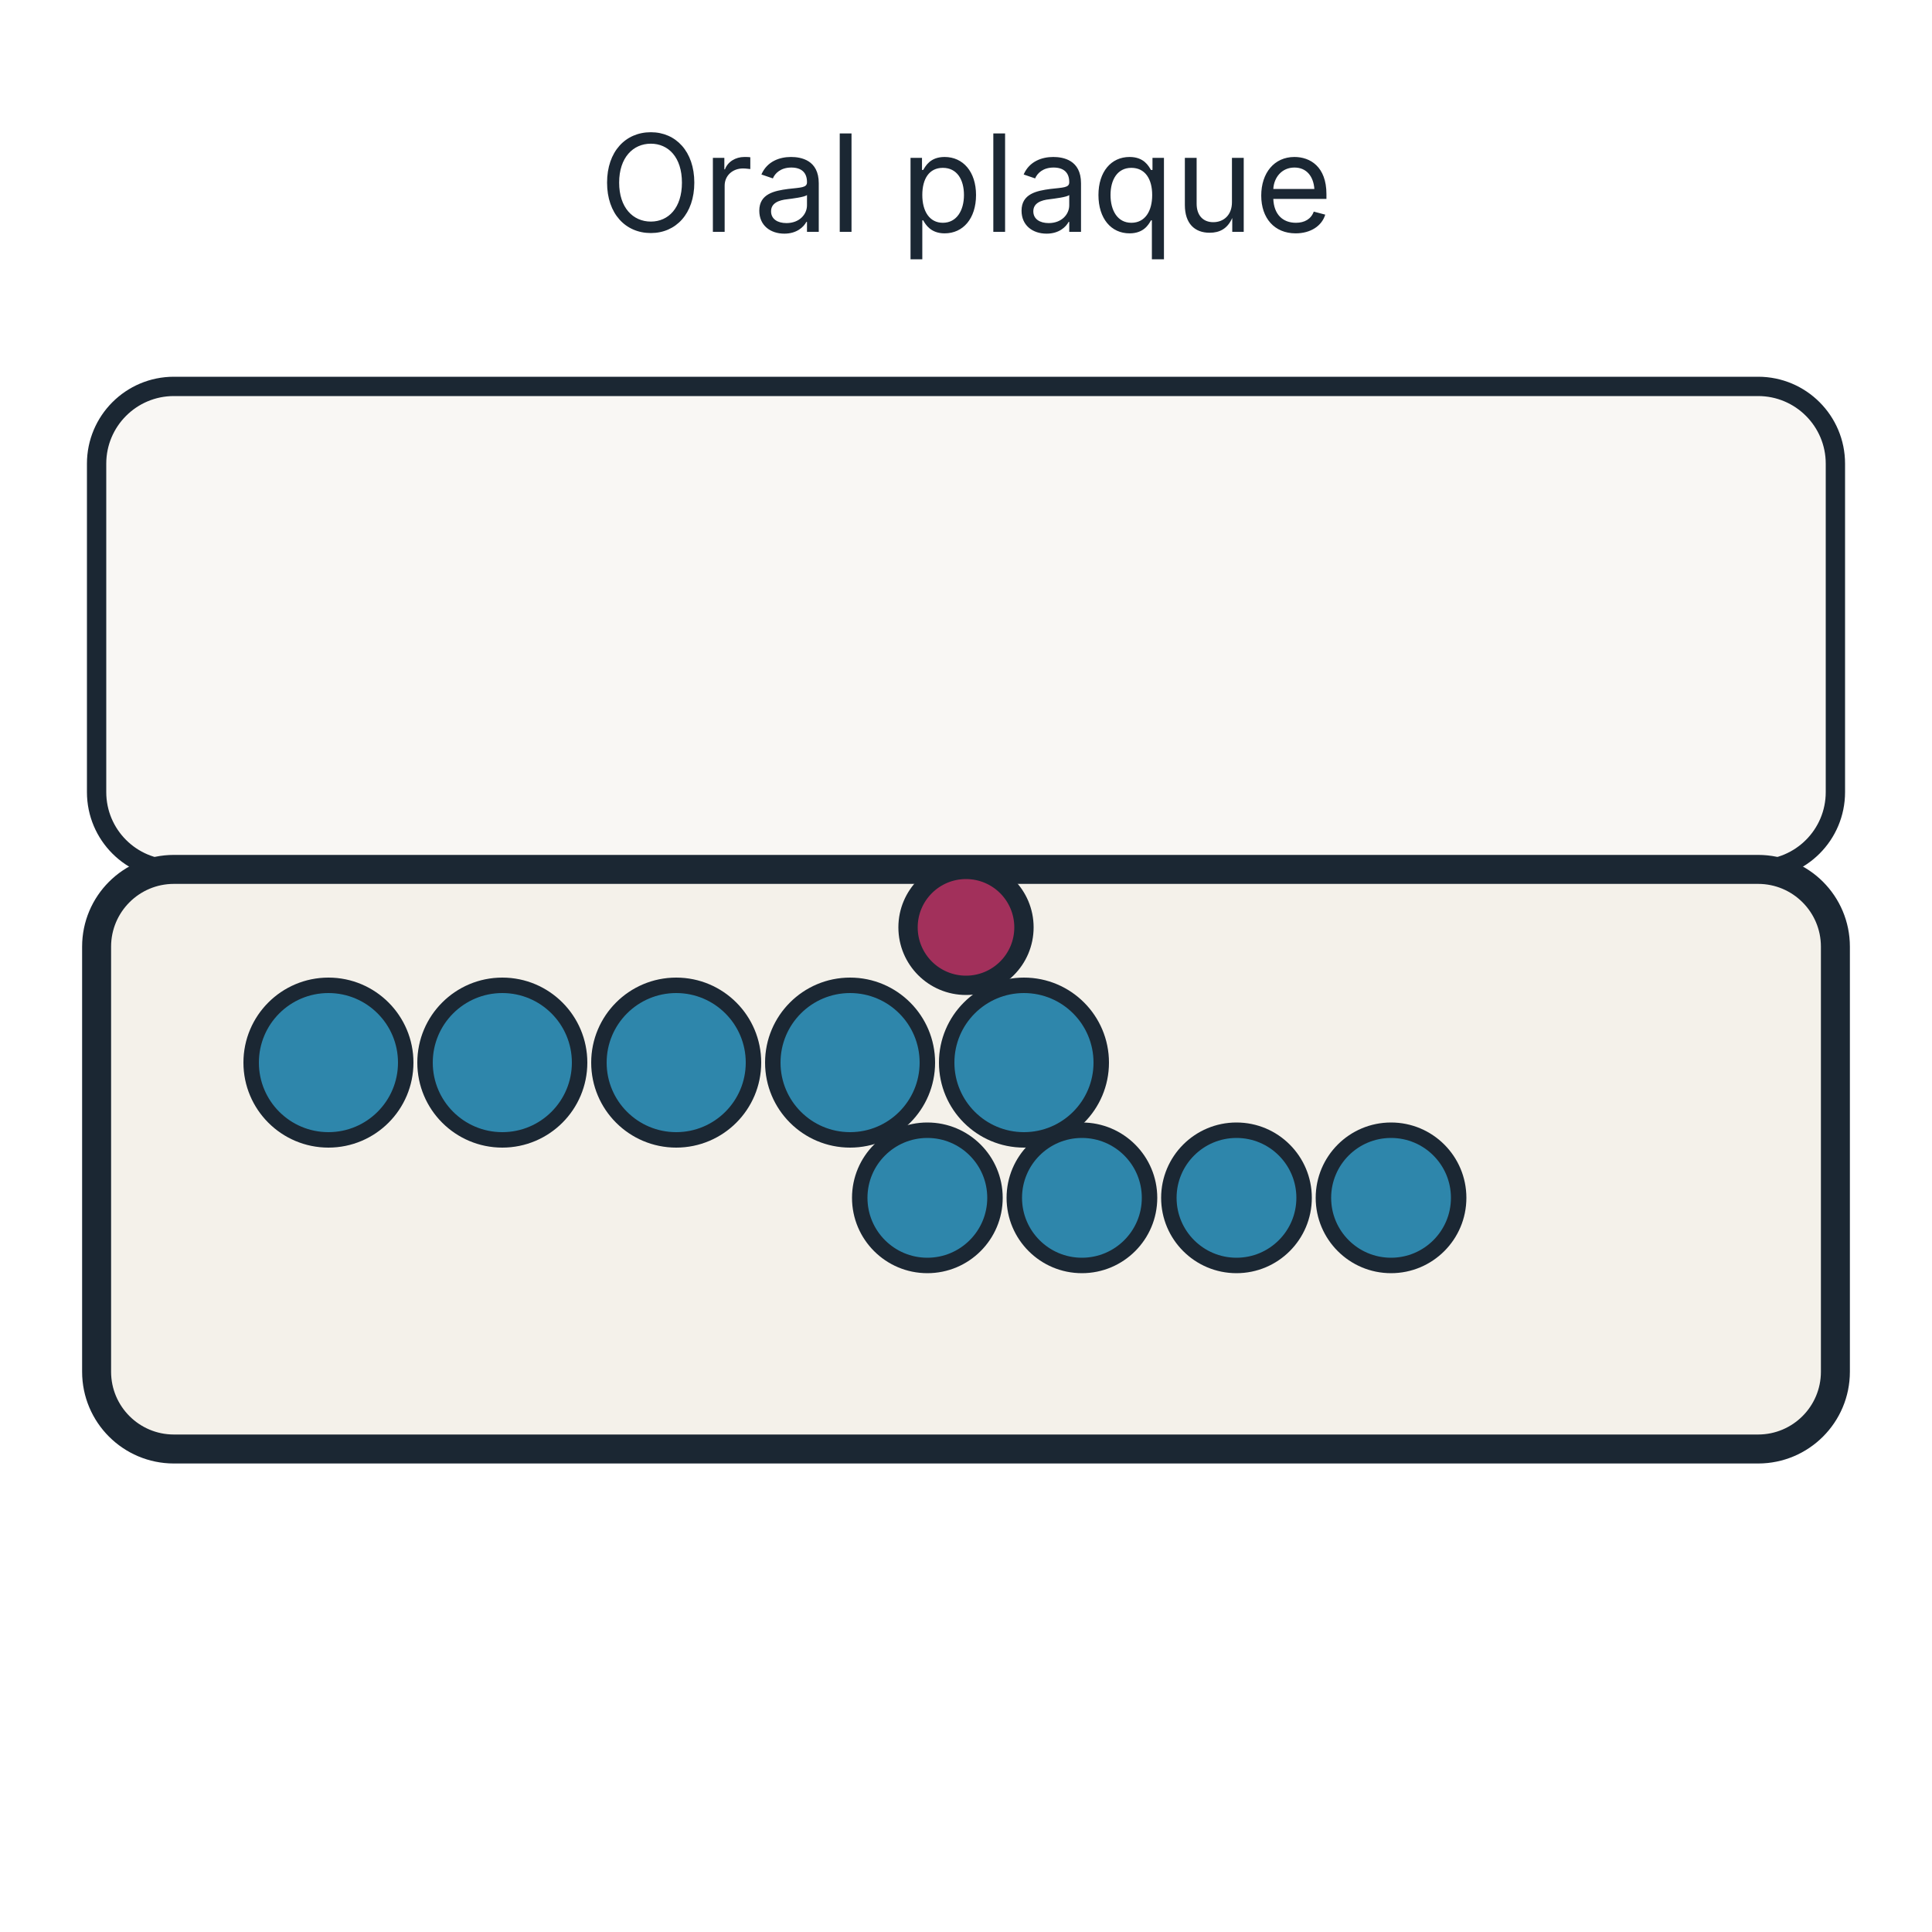
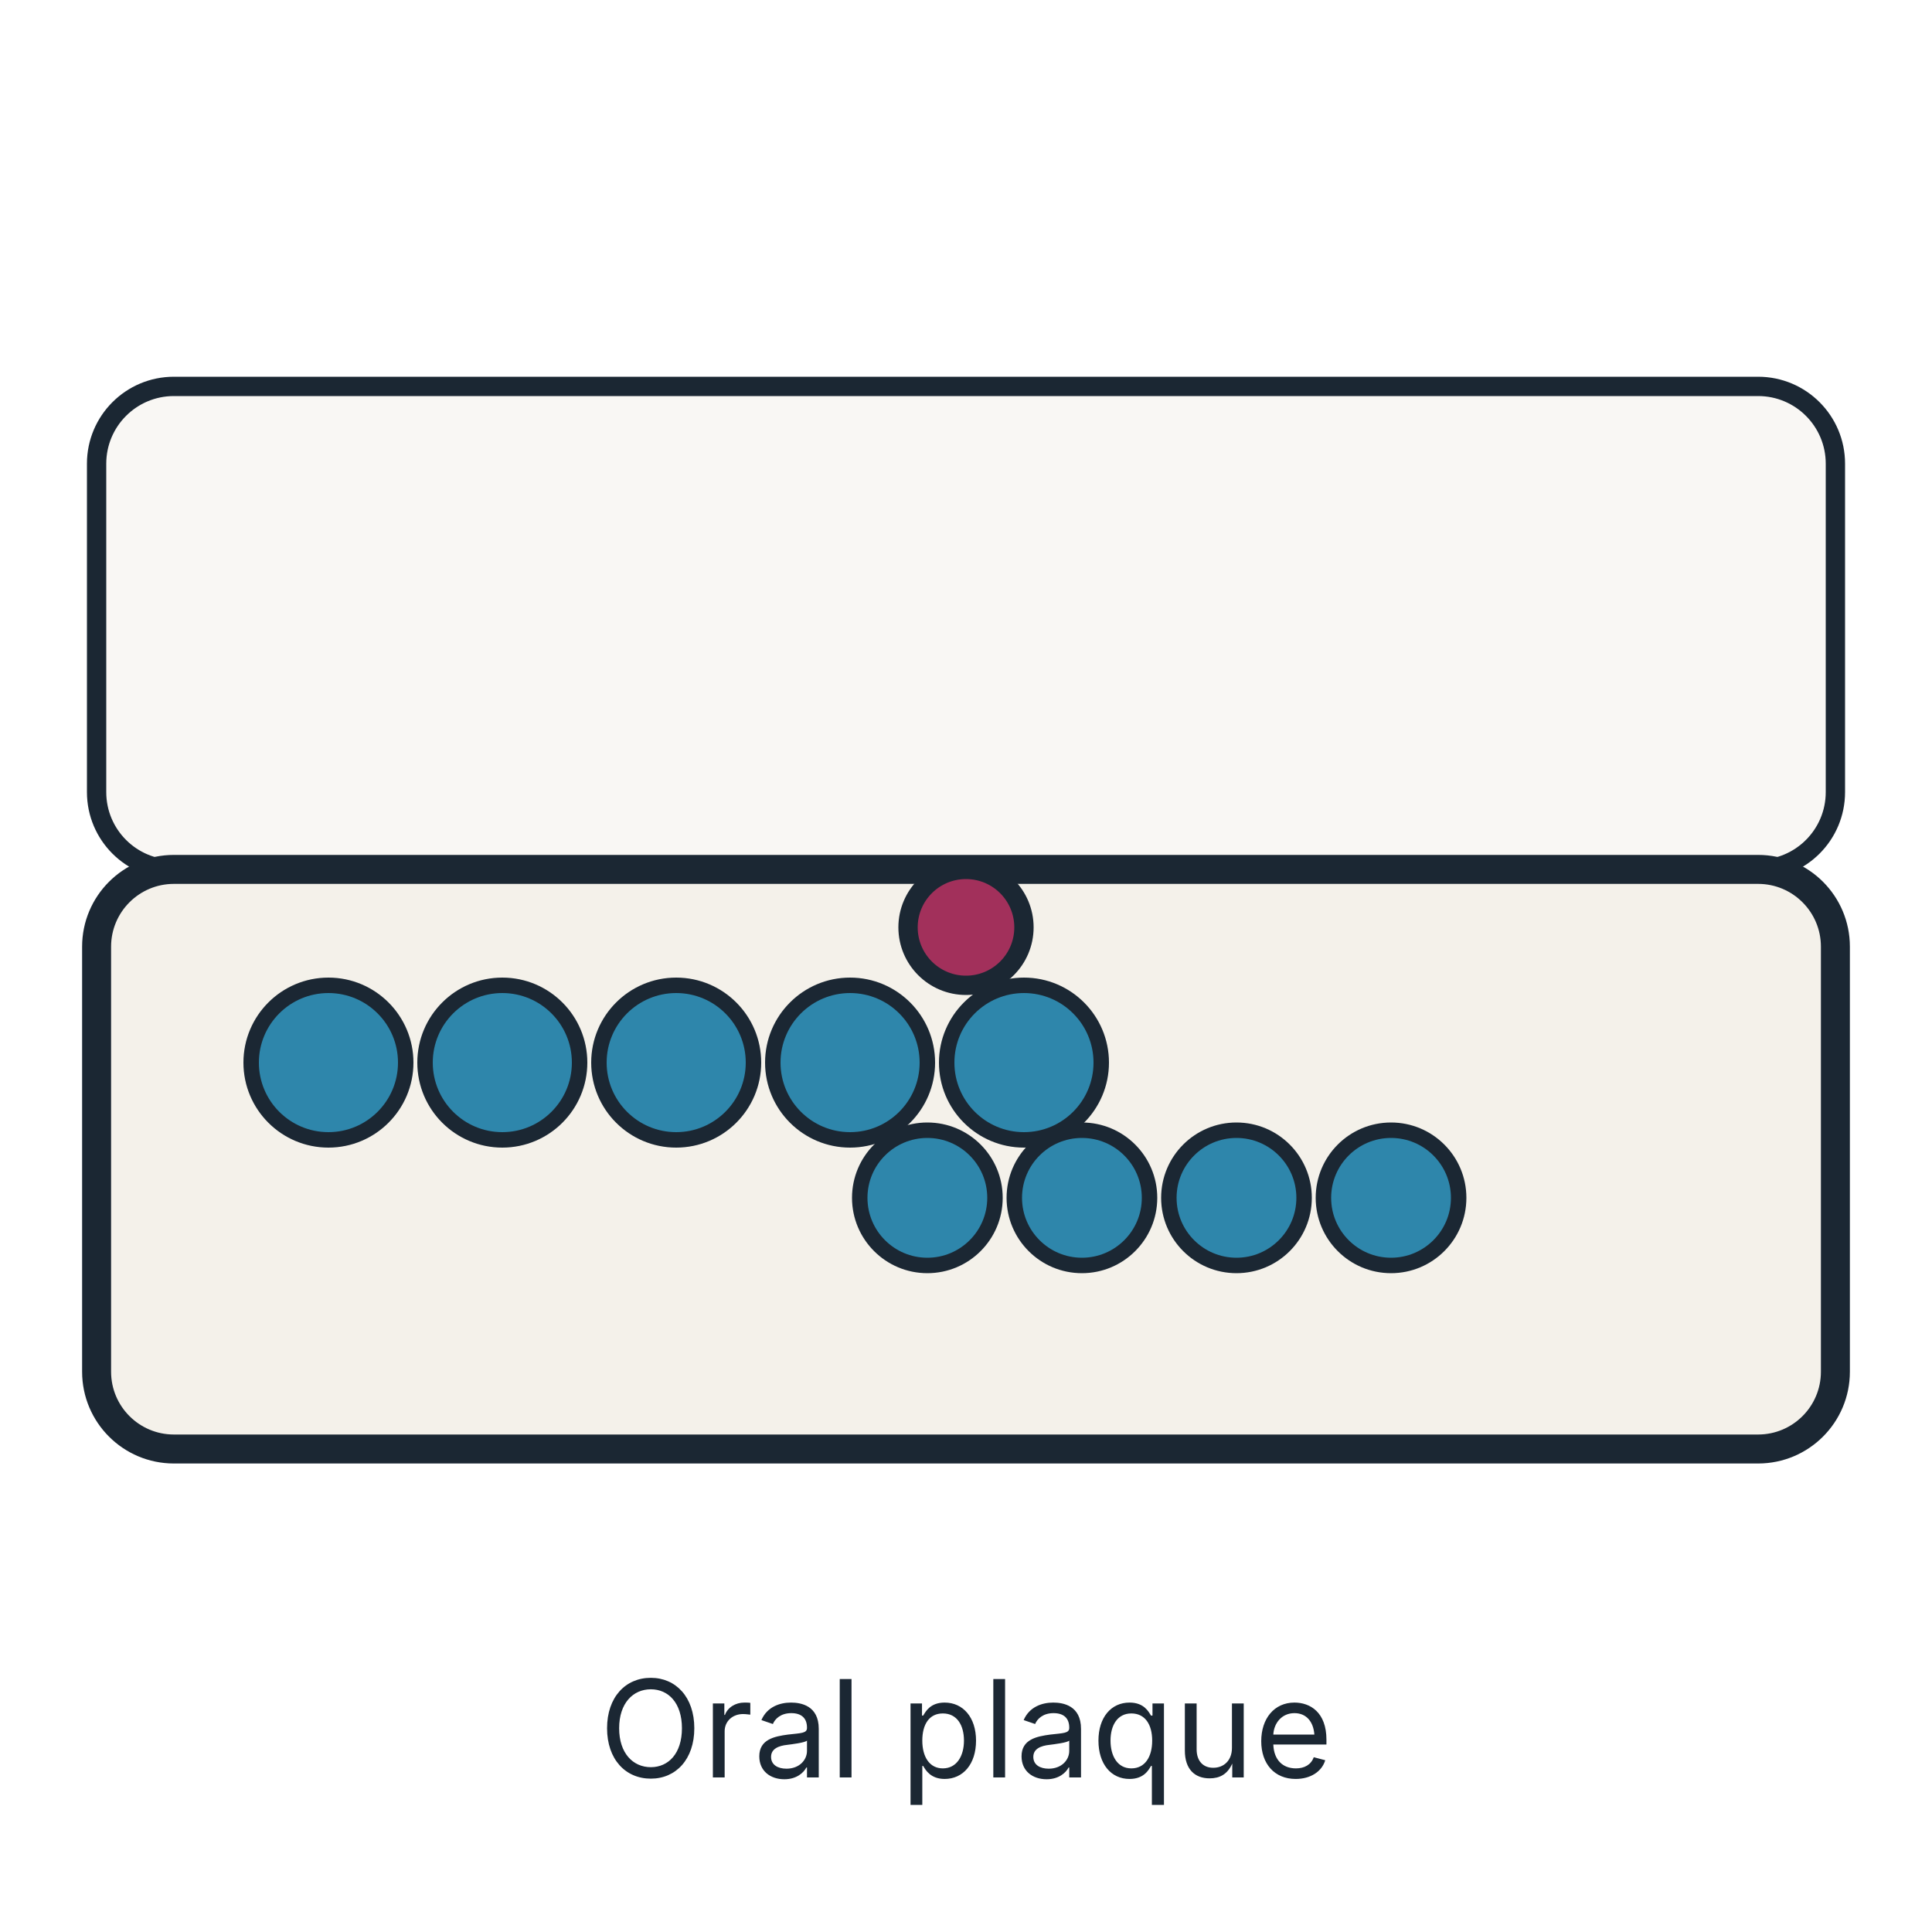
<svg xmlns="http://www.w3.org/2000/svg" viewBox="0 0 100 100" width="100" height="100" class="pp-icon pp-environments" role="img" aria-labelledby="t-oral_plaque d-oral_plaque" data-license="CC-BY-4.0" data-copyright="ZengZichao">
  <g id="l-oral_plaque-bg" data-name="habitat-bg">
    <rect x="5" y="20" width="90" height="25" rx="4" fill="#F4F1EA" data-pp="bg" fill-opacity="0.5" stroke="#1B2733" stroke-width="1" />
    <rect x="5" y="45" width="90" height="30" rx="4" fill="#F4F1EA" data-pp="bg" stroke="#1B2733" stroke-width="1.5" />
  </g>
  <g id="l-oral_plaque-microbes" data-name="microbes">
    <circle cx="17.0" cy="55" r="4" fill="#2E86AB" data-pp="bacteria" stroke="#1B2733" stroke-width="0.8" />
    <circle cx="26.0" cy="55" r="4" fill="#2E86AB" data-pp="bacteria" stroke="#1B2733" stroke-width="0.8" />
    <circle cx="35.0" cy="55" r="4" fill="#2E86AB" data-pp="bacteria" stroke="#1B2733" stroke-width="0.8" />
    <circle cx="44.0" cy="55" r="4" fill="#2E86AB" data-pp="bacteria" stroke="#1B2733" stroke-width="0.8" />
    <circle cx="53.0" cy="55" r="4" fill="#2E86AB" data-pp="bacteria" stroke="#1B2733" stroke-width="0.8" />
    <circle cx="48.0" cy="62" r="3.5" fill="#2E86AB" data-pp="bacteria" stroke="#1B2733" stroke-width="0.8" />
    <circle cx="56.0" cy="62" r="3.5" fill="#2E86AB" data-pp="bacteria" stroke="#1B2733" stroke-width="0.8" />
    <circle cx="64.0" cy="62" r="3.5" fill="#2E86AB" data-pp="bacteria" stroke="#1B2733" stroke-width="0.8" />
    <circle cx="72.0" cy="62" r="3.5" fill="#2E86AB" data-pp="bacteria" stroke="#1B2733" stroke-width="0.8" />
    <circle cx="50" cy="48" r="3" fill="#A2305B" data-pp="archaea" stroke="#1B2733" stroke-width="1" />
  </g>
  <g id="l-oral_plaque-label" data-name="annotation">
-     <text x="50" y="12" font-size="7" font-family="Inter,Helvetica,Arial,sans-serif" fill="#1B2733" data-pp="ink" text-anchor="middle">Oral plaque</text>
+     <text x="50" y="92" font-size="7" font-family="Inter,Helvetica,Arial,sans-serif" fill="#1B2733" data-pp="ink" text-anchor="middle">Oral plaque</text>
  </g>
</svg>
